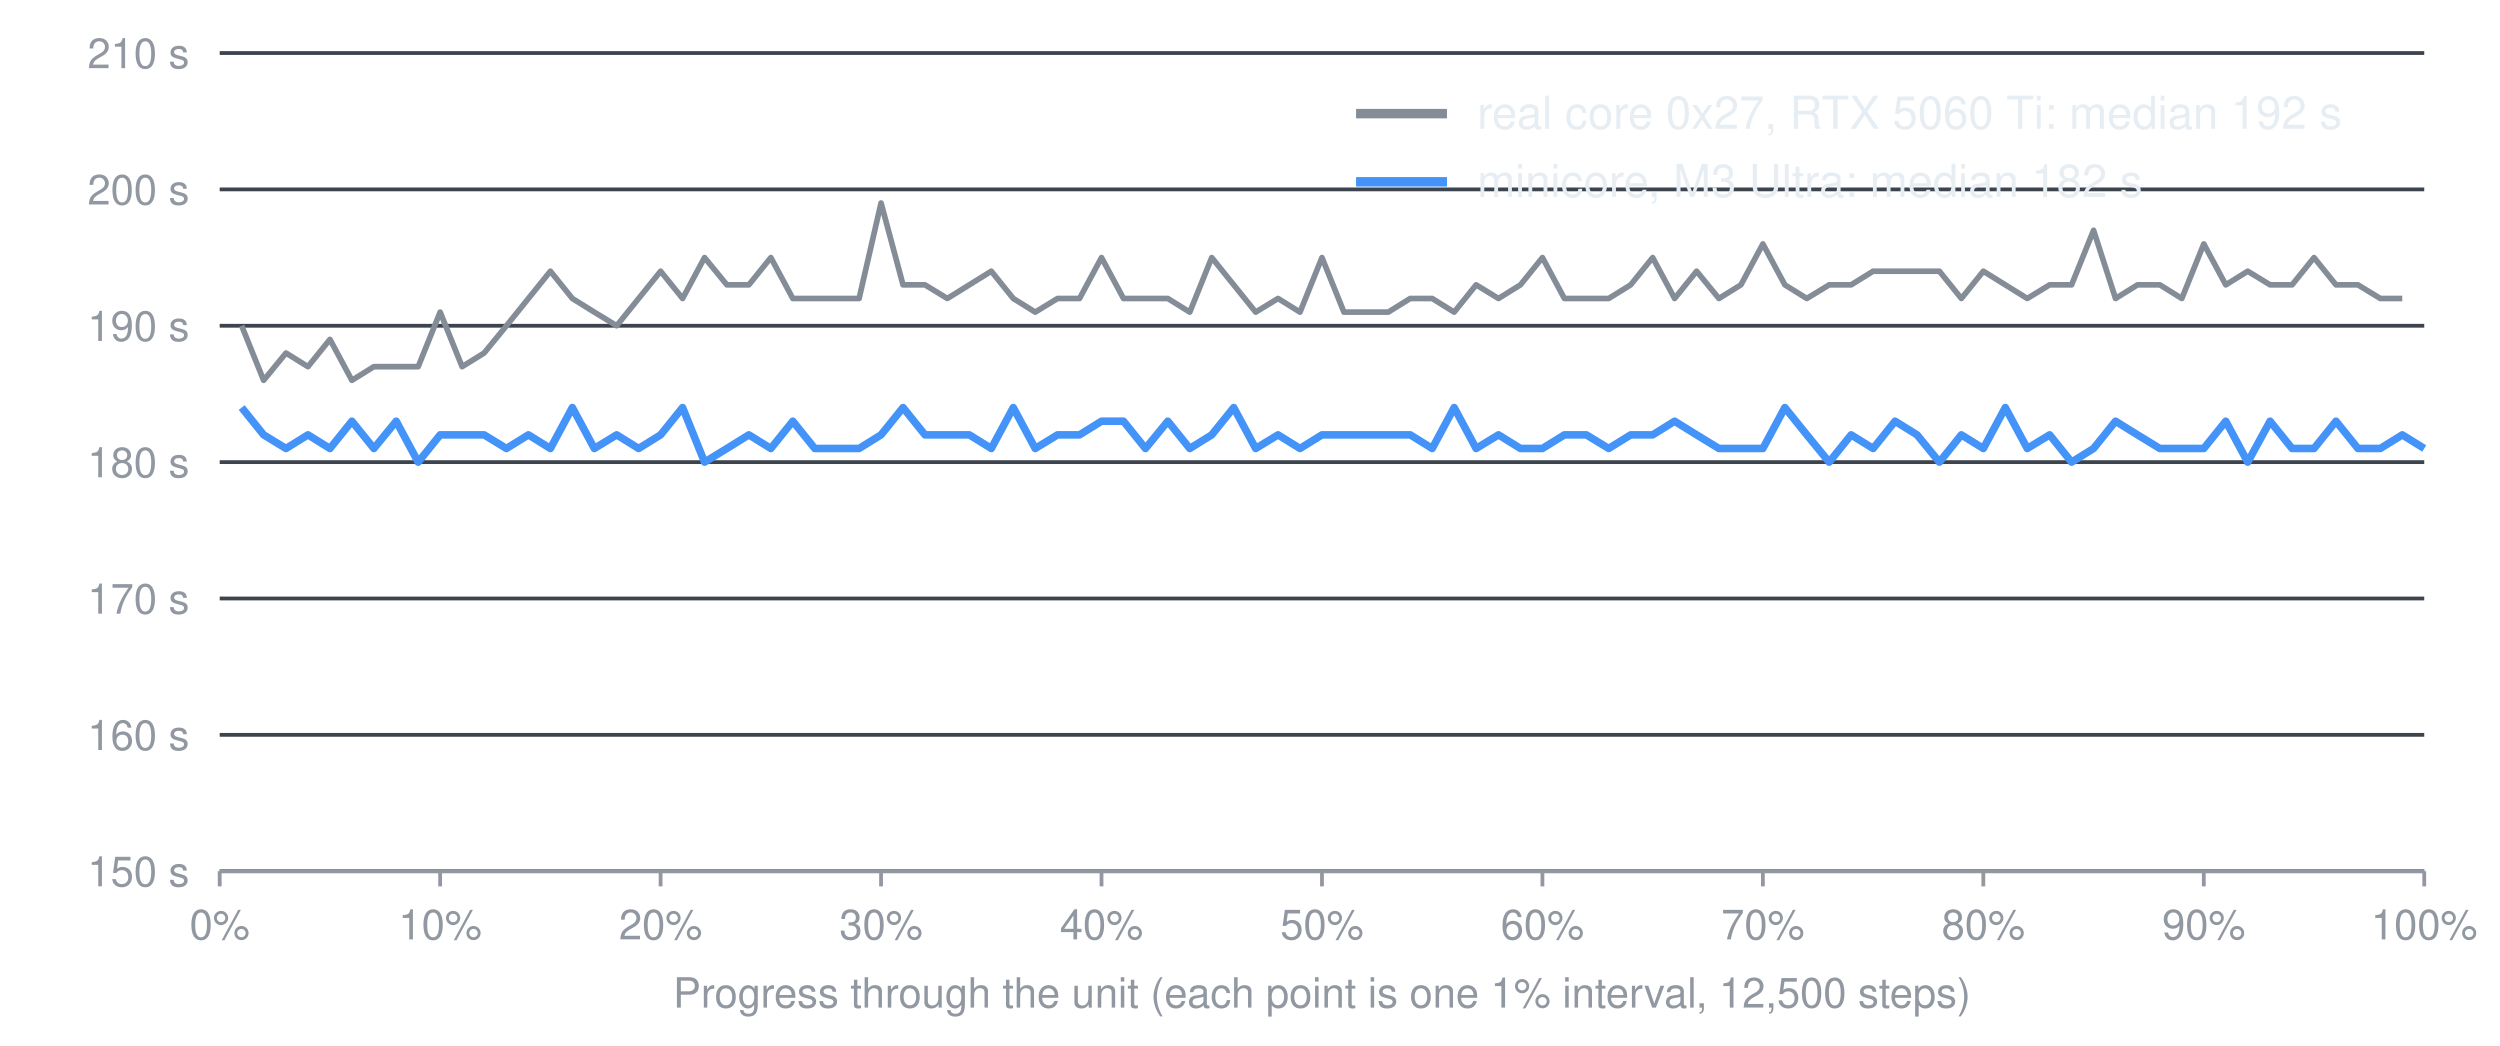
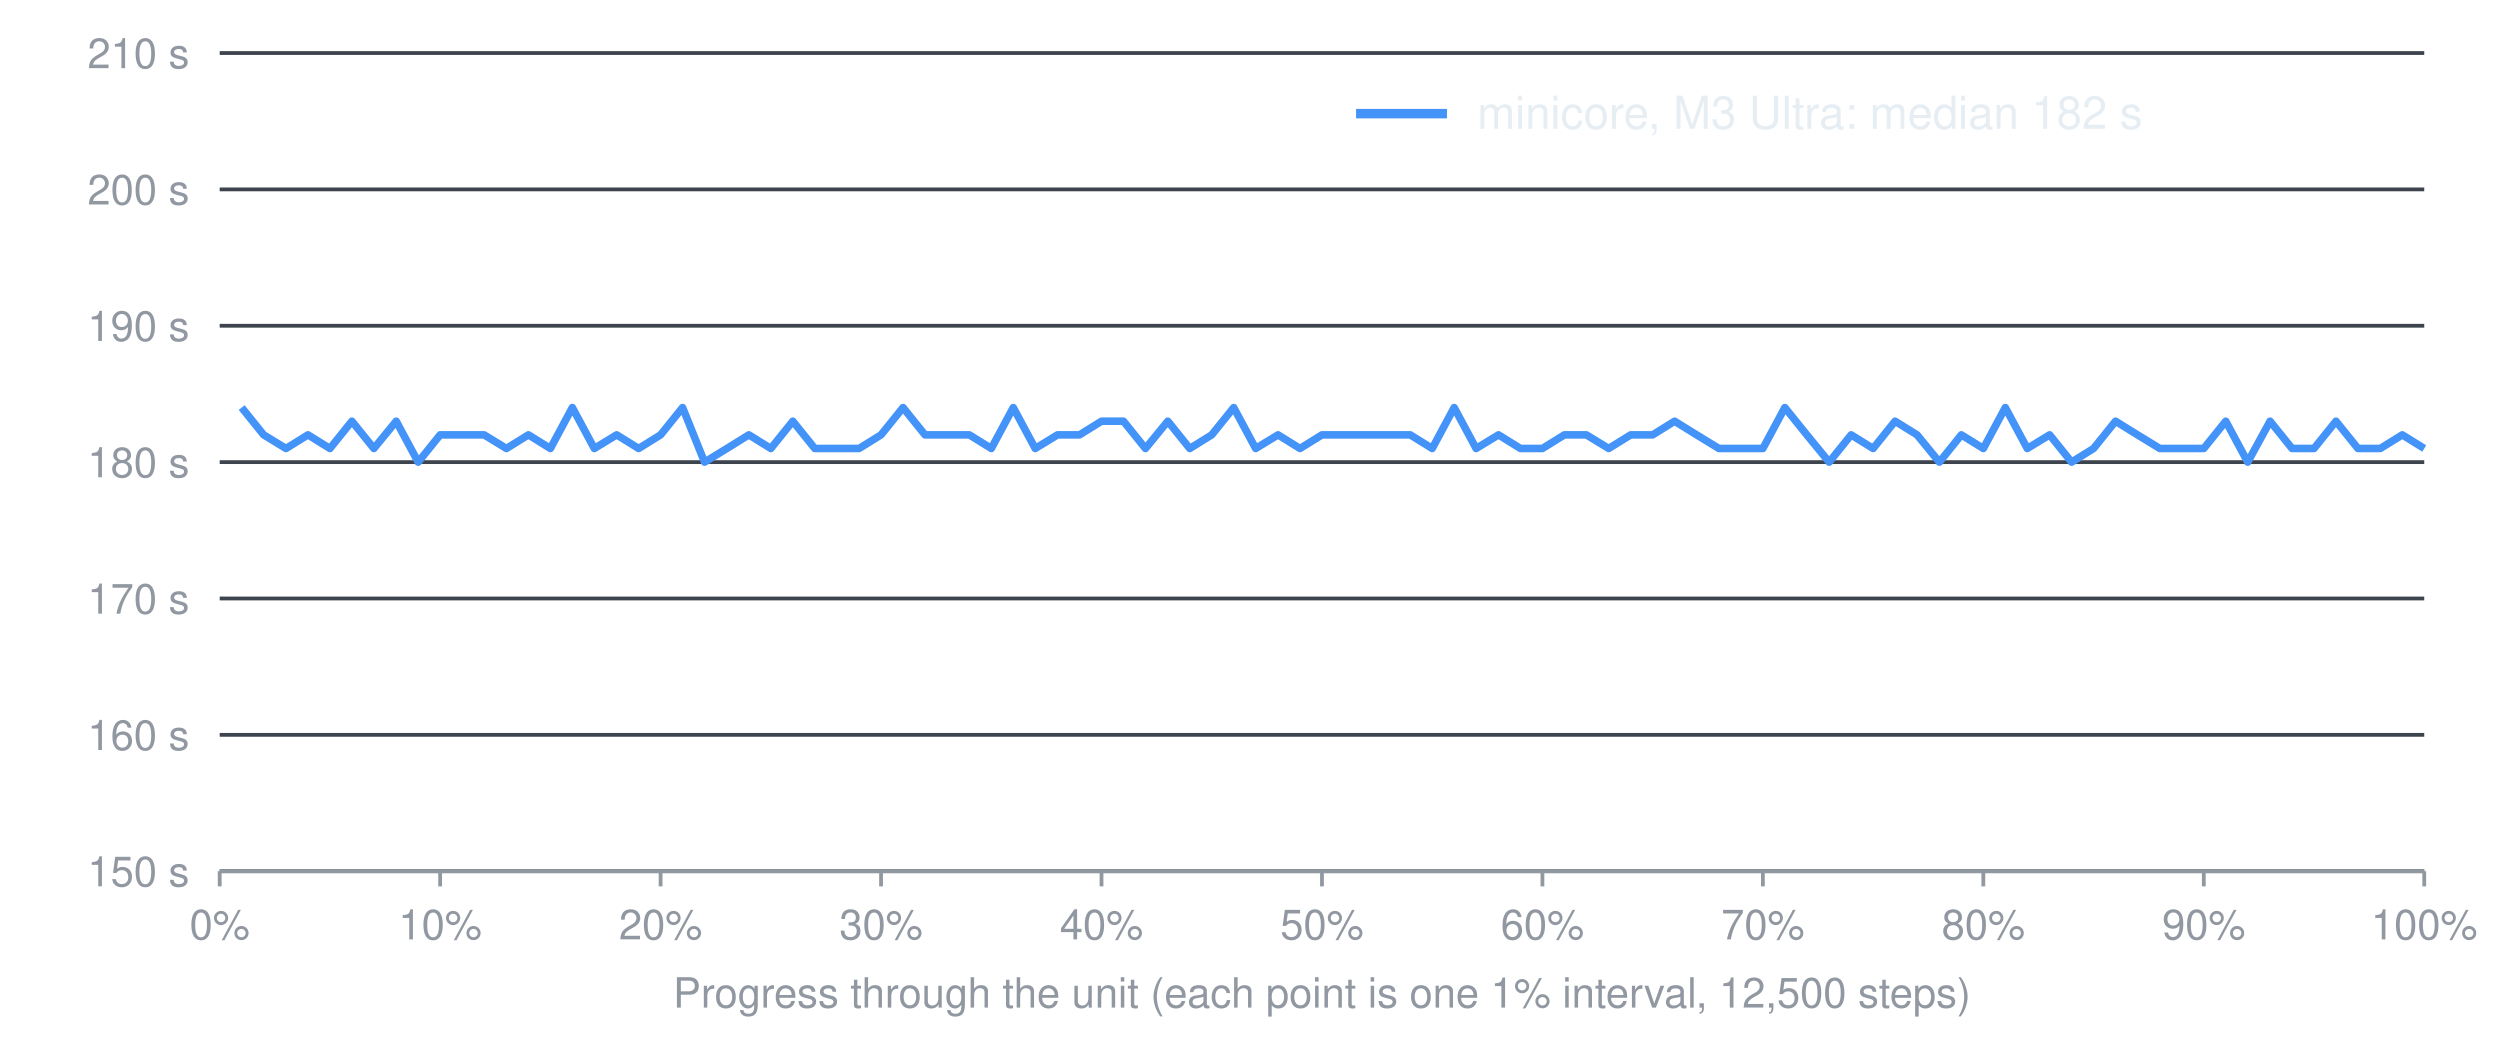
- <svg xmlns="http://www.w3.org/2000/svg" width="660" height="276" viewBox="0 0 660 276" role="img" aria-label="Seconds per 1% across the unit, real core against the M3 Ultra" font-family="-apple-system, BlinkMacSystemFont, 'Segoe UI', Helvetica, Arial, sans-serif">
+ <svg xmlns="http://www.w3.org/2000/svg" width="660" height="276" viewBox="0 0 660 276" role="img" aria-label="Seconds per 1% across P18264 on the M3 Ultra" font-family="-apple-system, BlinkMacSystemFont, 'Segoe UI', Helvetica, Arial, sans-serif">
  <line x1="58.0" y1="230.0" x2="640.0" y2="230.0" stroke="#3d444d" stroke-width="1.0" />
  <text x="50.0" y="234.0" font-size="11" fill="#9198a1" text-anchor="end" font-weight="normal">150 s</text>
  <line x1="58.0" y1="194.0" x2="640.0" y2="194.0" stroke="#3d444d" stroke-width="1.0" />
  <text x="50.0" y="198.0" font-size="11" fill="#9198a1" text-anchor="end" font-weight="normal">160 s</text>
  <line x1="58.0" y1="158.0" x2="640.0" y2="158.0" stroke="#3d444d" stroke-width="1.0" />
  <text x="50.0" y="162.0" font-size="11" fill="#9198a1" text-anchor="end" font-weight="normal">170 s</text>
  <line x1="58.0" y1="122.0" x2="640.0" y2="122.0" stroke="#3d444d" stroke-width="1.0" />
  <text x="50.0" y="126.0" font-size="11" fill="#9198a1" text-anchor="end" font-weight="normal">180 s</text>
  <line x1="58.0" y1="86.0" x2="640.0" y2="86.0" stroke="#3d444d" stroke-width="1.0" />
  <text x="50.0" y="90.0" font-size="11" fill="#9198a1" text-anchor="end" font-weight="normal">190 s</text>
  <line x1="58.0" y1="50.0" x2="640.0" y2="50.0" stroke="#3d444d" stroke-width="1.0" />
  <text x="50.0" y="54.0" font-size="11" fill="#9198a1" text-anchor="end" font-weight="normal">200 s</text>
  <line x1="58.0" y1="14.0" x2="640.0" y2="14.0" stroke="#3d444d" stroke-width="1.0" />
  <text x="50.0" y="18.0" font-size="11" fill="#9198a1" text-anchor="end" font-weight="normal">210 s</text>
  <line x1="58.0" y1="230.0" x2="58.0" y2="234.0" stroke="#9198a1" stroke-width="1.0" />
  <text x="58.0" y="248.0" font-size="11" fill="#9198a1" text-anchor="middle" font-weight="normal">0%</text>
  <line x1="116.2" y1="230.0" x2="116.2" y2="234.0" stroke="#9198a1" stroke-width="1.0" />
  <text x="116.2" y="248.0" font-size="11" fill="#9198a1" text-anchor="middle" font-weight="normal">10%</text>
  <line x1="174.4" y1="230.0" x2="174.4" y2="234.0" stroke="#9198a1" stroke-width="1.0" />
  <text x="174.4" y="248.0" font-size="11" fill="#9198a1" text-anchor="middle" font-weight="normal">20%</text>
  <line x1="232.6" y1="230.0" x2="232.6" y2="234.0" stroke="#9198a1" stroke-width="1.0" />
  <text x="232.6" y="248.0" font-size="11" fill="#9198a1" text-anchor="middle" font-weight="normal">30%</text>
  <line x1="290.8" y1="230.0" x2="290.8" y2="234.0" stroke="#9198a1" stroke-width="1.0" />
  <text x="290.8" y="248.0" font-size="11" fill="#9198a1" text-anchor="middle" font-weight="normal">40%</text>
  <line x1="349.0" y1="230.0" x2="349.0" y2="234.0" stroke="#9198a1" stroke-width="1.0" />
  <text x="349.0" y="248.0" font-size="11" fill="#9198a1" text-anchor="middle" font-weight="normal">50%</text>
  <line x1="407.2" y1="230.0" x2="407.2" y2="234.0" stroke="#9198a1" stroke-width="1.0" />
  <text x="407.2" y="248.0" font-size="11" fill="#9198a1" text-anchor="middle" font-weight="normal">60%</text>
  <line x1="465.4" y1="230.0" x2="465.4" y2="234.0" stroke="#9198a1" stroke-width="1.0" />
  <text x="465.4" y="248.0" font-size="11" fill="#9198a1" text-anchor="middle" font-weight="normal">70%</text>
  <line x1="523.6" y1="230.0" x2="523.6" y2="234.0" stroke="#9198a1" stroke-width="1.0" />
  <text x="523.6" y="248.0" font-size="11" fill="#9198a1" text-anchor="middle" font-weight="normal">80%</text>
  <line x1="581.8" y1="230.0" x2="581.8" y2="234.0" stroke="#9198a1" stroke-width="1.0" />
  <text x="581.8" y="248.0" font-size="11" fill="#9198a1" text-anchor="middle" font-weight="normal">90%</text>
  <line x1="640.0" y1="230.0" x2="640.0" y2="234.0" stroke="#9198a1" stroke-width="1.0" />
  <text x="640.0" y="248.0" font-size="11" fill="#9198a1" text-anchor="middle" font-weight="normal">100%</text>
  <line x1="58.0" y1="230.0" x2="640.0" y2="230.0" stroke="#9198a1" stroke-width="1.0" />
  <text x="349.0" y="266.0" font-size="11" fill="#9198a1" text-anchor="middle" font-weight="normal">Progress through the unit (each point is one 1% interval, 12,500 steps)</text>
-   <polyline points="63.8,86.0 69.6,100.4 75.5,93.2 81.3,96.8 87.1,89.6 92.9,100.4 98.7,96.8 104.6,96.8 110.4,96.8 116.2,82.4 122.0,96.8 127.8,93.2 133.7,86.0 139.5,78.8 145.3,71.6 151.1,78.8 156.9,82.4 162.8,86.0 168.6,78.8 174.4,71.6 180.2,78.8 186.0,68.0 191.9,75.2 197.7,75.2 203.5,68.0 209.3,78.8 215.1,78.8 221.0,78.8 226.8,78.8 232.6,53.6 238.4,75.2 244.2,75.2 250.1,78.8 255.9,75.2 261.7,71.6 267.5,78.8 273.3,82.4 279.2,78.8 285.0,78.8 290.8,68.0 296.6,78.8 302.4,78.8 308.3,78.8 314.1,82.4 319.9,68.0 325.7,75.2 331.5,82.4 337.4,78.8 343.2,82.4 349.0,68.0 354.8,82.4 360.6,82.4 366.5,82.4 372.3,78.8 378.1,78.8 383.9,82.4 389.7,75.2 395.6,78.8 401.4,75.2 407.2,68.0 413.0,78.8 418.8,78.8 424.7,78.8 430.5,75.2 436.3,68.0 442.1,78.8 447.9,71.6 453.8,78.8 459.6,75.2 465.4,64.4 471.2,75.2 477.0,78.8 482.9,75.2 488.7,75.2 494.5,71.6 500.3,71.6 506.1,71.6 512.0,71.6 517.8,78.8 523.6,71.6 529.4,75.2 535.2,78.8 541.1,75.2 546.9,75.2 552.7,60.8 558.5,78.8 564.3,75.2 570.2,75.2 576.0,78.8 581.8,64.4 587.6,75.2 593.4,71.6 599.3,75.2 605.1,75.2 610.9,68.0 616.7,75.2 622.5,75.2 628.4,78.8 634.2,78.8" fill="none" stroke="#848d97" stroke-width="1.5" stroke-linejoin="round" />
  <polyline points="63.8,107.6 69.6,114.8 75.5,118.4 81.3,114.8 87.1,118.4 92.9,111.2 98.7,118.4 104.6,111.2 110.4,122.0 116.2,114.8 122.0,114.8 127.8,114.8 133.7,118.4 139.5,114.8 145.3,118.4 151.1,107.6 156.9,118.4 162.8,114.8 168.6,118.4 174.4,114.8 180.2,107.6 186.0,122.0 191.9,118.4 197.7,114.8 203.5,118.4 209.3,111.2 215.1,118.4 221.0,118.4 226.8,118.4 232.6,114.8 238.4,107.6 244.2,114.8 250.1,114.8 255.9,114.8 261.7,118.4 267.5,107.6 273.3,118.4 279.2,114.8 285.0,114.8 290.8,111.2 296.6,111.2 302.4,118.4 308.3,111.2 314.1,118.4 319.9,114.8 325.7,107.6 331.5,118.4 337.4,114.8 343.2,118.4 349.0,114.8 354.8,114.8 360.6,114.8 366.5,114.8 372.3,114.8 378.1,118.4 383.9,107.6 389.7,118.4 395.6,114.8 401.4,118.4 407.2,118.4 413.0,114.8 418.8,114.8 424.7,118.4 430.5,114.8 436.3,114.8 442.1,111.2 447.9,114.8 453.8,118.4 459.6,118.4 465.4,118.4 471.2,107.6 477.0,114.8 482.9,122.0 488.7,114.8 494.5,118.4 500.3,111.2 506.1,114.8 512.0,122.0 517.8,114.8 523.6,118.4 529.4,107.6 535.2,118.4 541.1,114.8 546.9,122.0 552.7,118.4 558.5,111.2 564.3,114.8 570.2,118.4 576.0,118.4 581.8,118.4 587.6,111.2 593.4,122.0 599.3,111.2 605.1,118.4 610.9,118.4 616.7,111.2 622.5,118.4 628.4,118.4 634.2,114.8 640.0,118.4" fill="none" stroke="#4493f8" stroke-width="2.0" stroke-linejoin="round" />
-   <line x1="358.0" y1="30.0" x2="382.0" y2="30.0" stroke="#848d97" stroke-width="2.5" />
-   <text x="390.0" y="34.0" font-size="12" fill="#e6edf3" text-anchor="start" font-weight="normal">real core 0x27, RTX 5060 Ti: median 192 s</text>
-   <line x1="358.0" y1="48.0" x2="382.0" y2="48.0" stroke="#4493f8" stroke-width="2.5" />
-   <text x="390.0" y="52.0" font-size="12" fill="#e6edf3" text-anchor="start" font-weight="normal">minicore, M3 Ultra: median 182 s</text>
+   <line x1="358.0" y1="30.0" x2="382.0" y2="30.0" stroke="#4493f8" stroke-width="2.5" />
+   <text x="390.0" y="34.0" font-size="12" fill="#e6edf3" text-anchor="start" font-weight="normal">minicore, M3 Ultra: median 182 s</text>
</svg>
